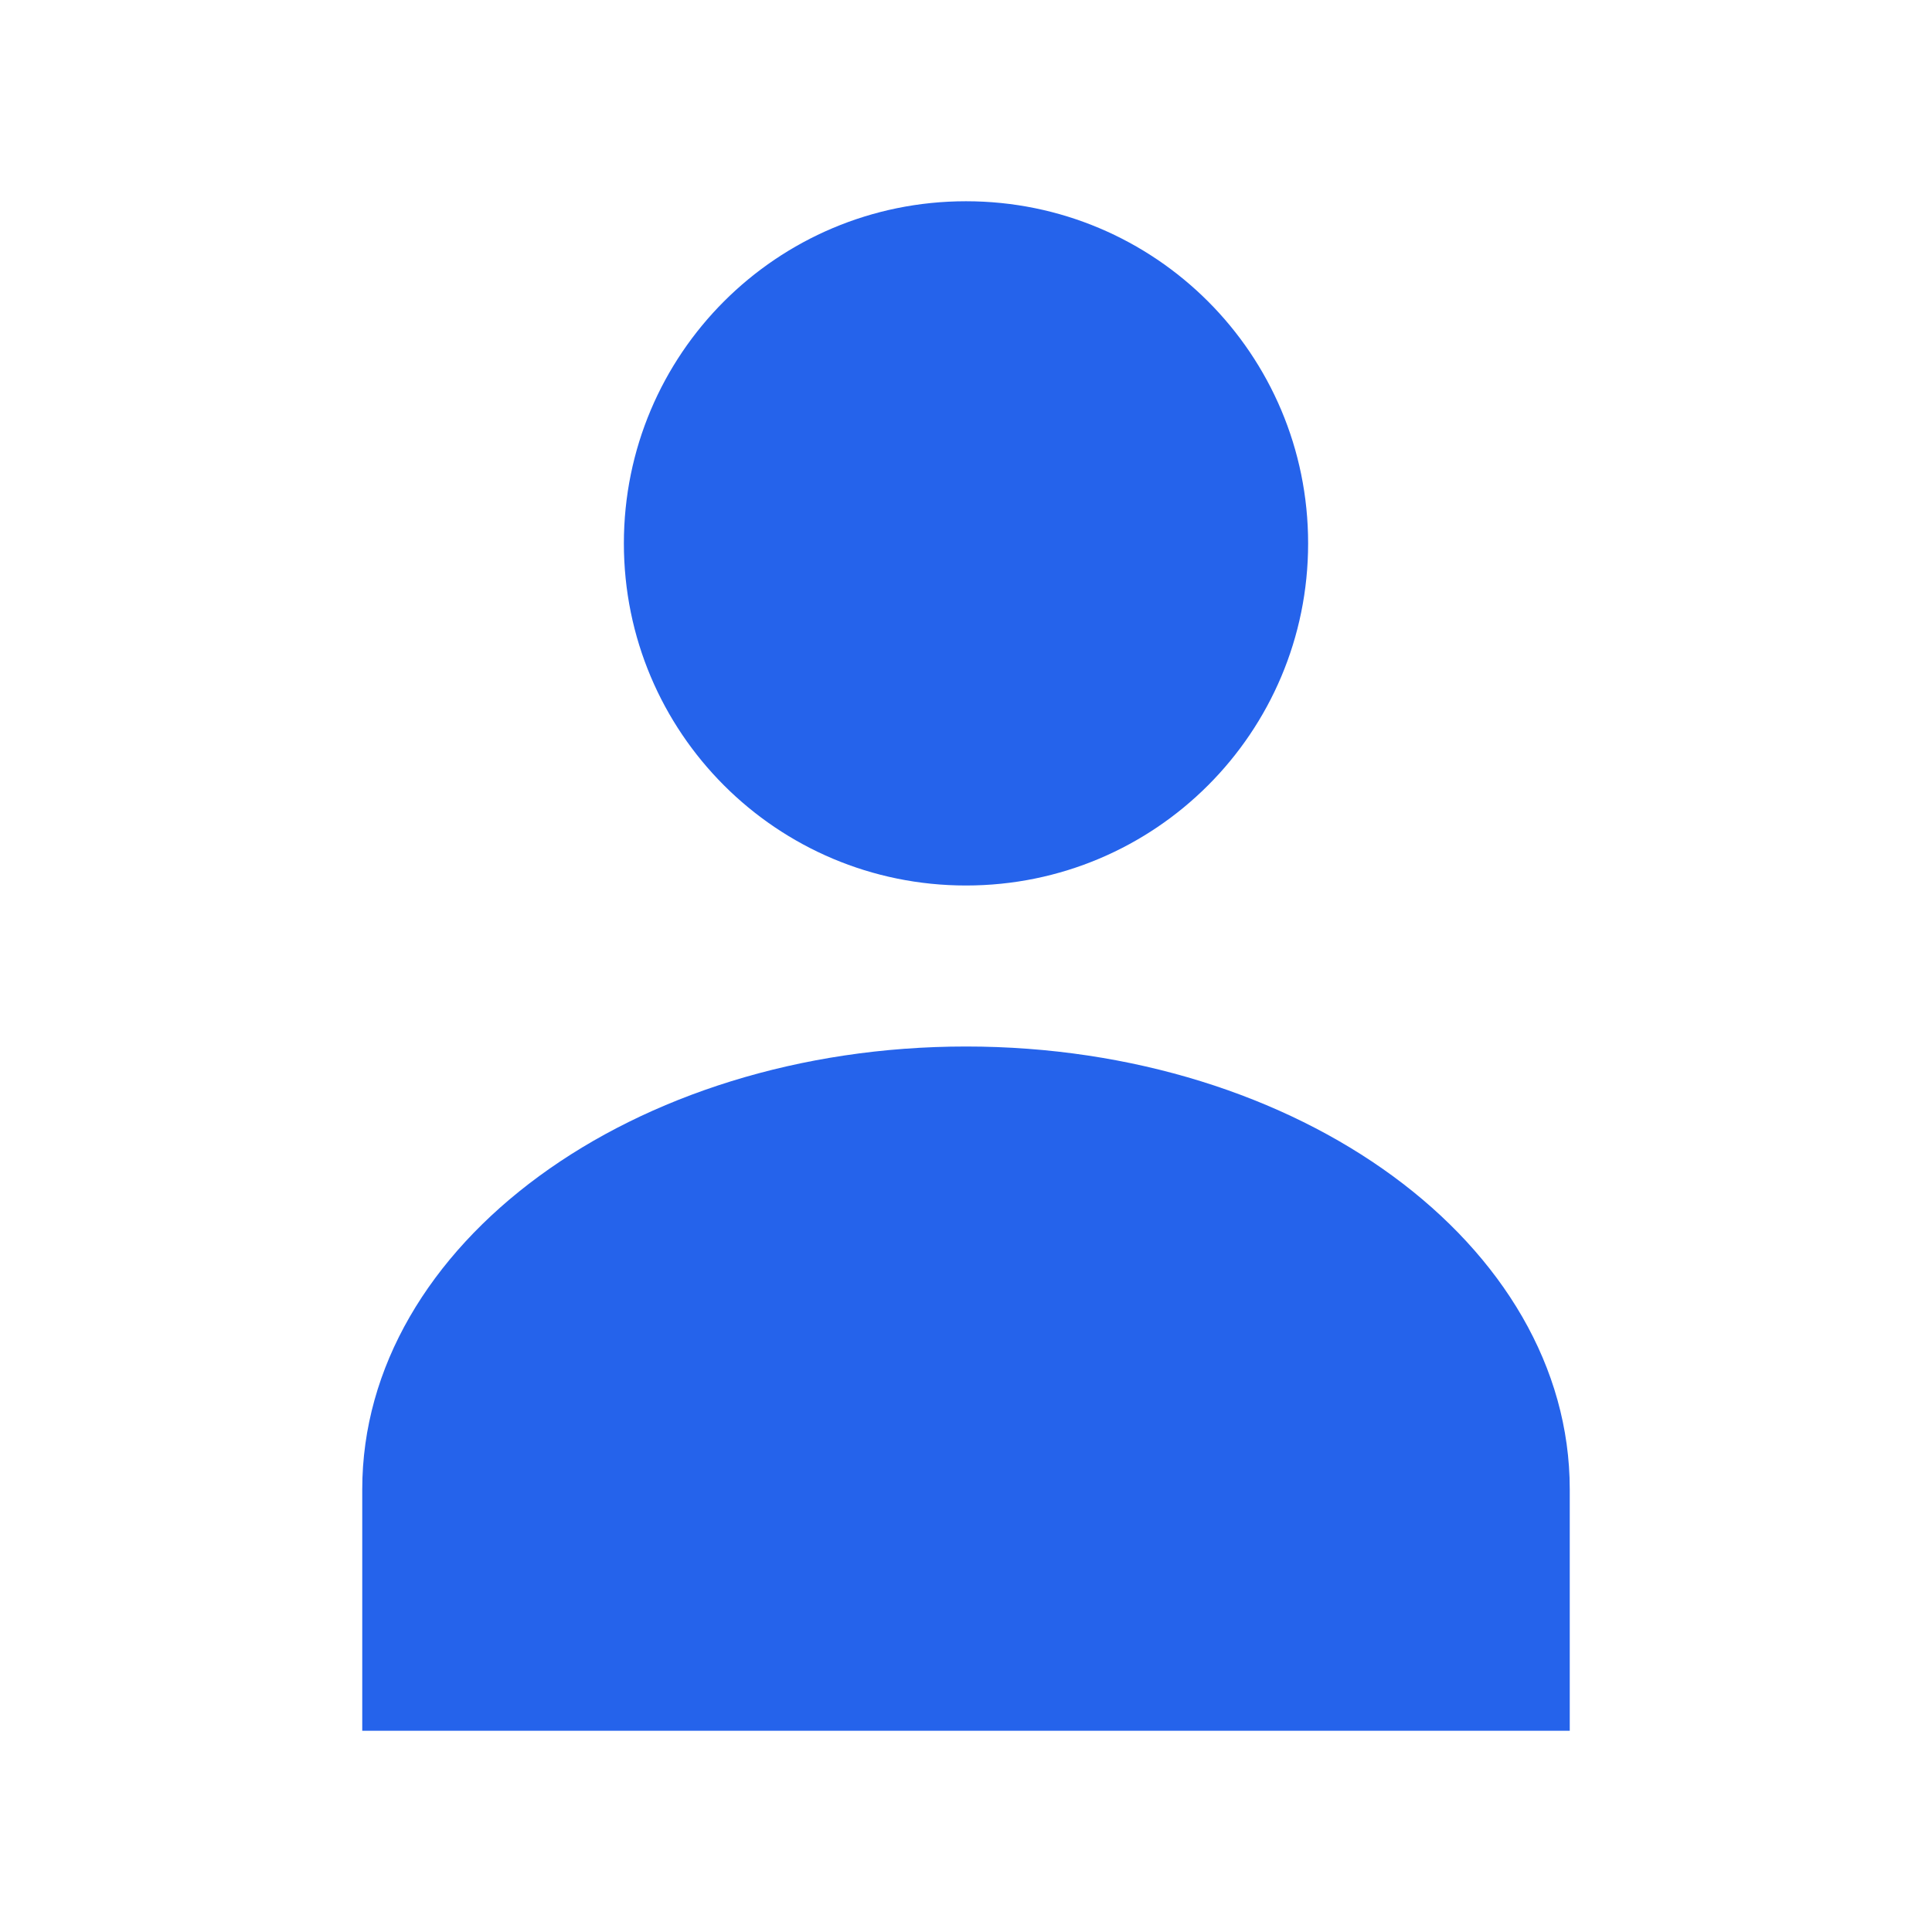
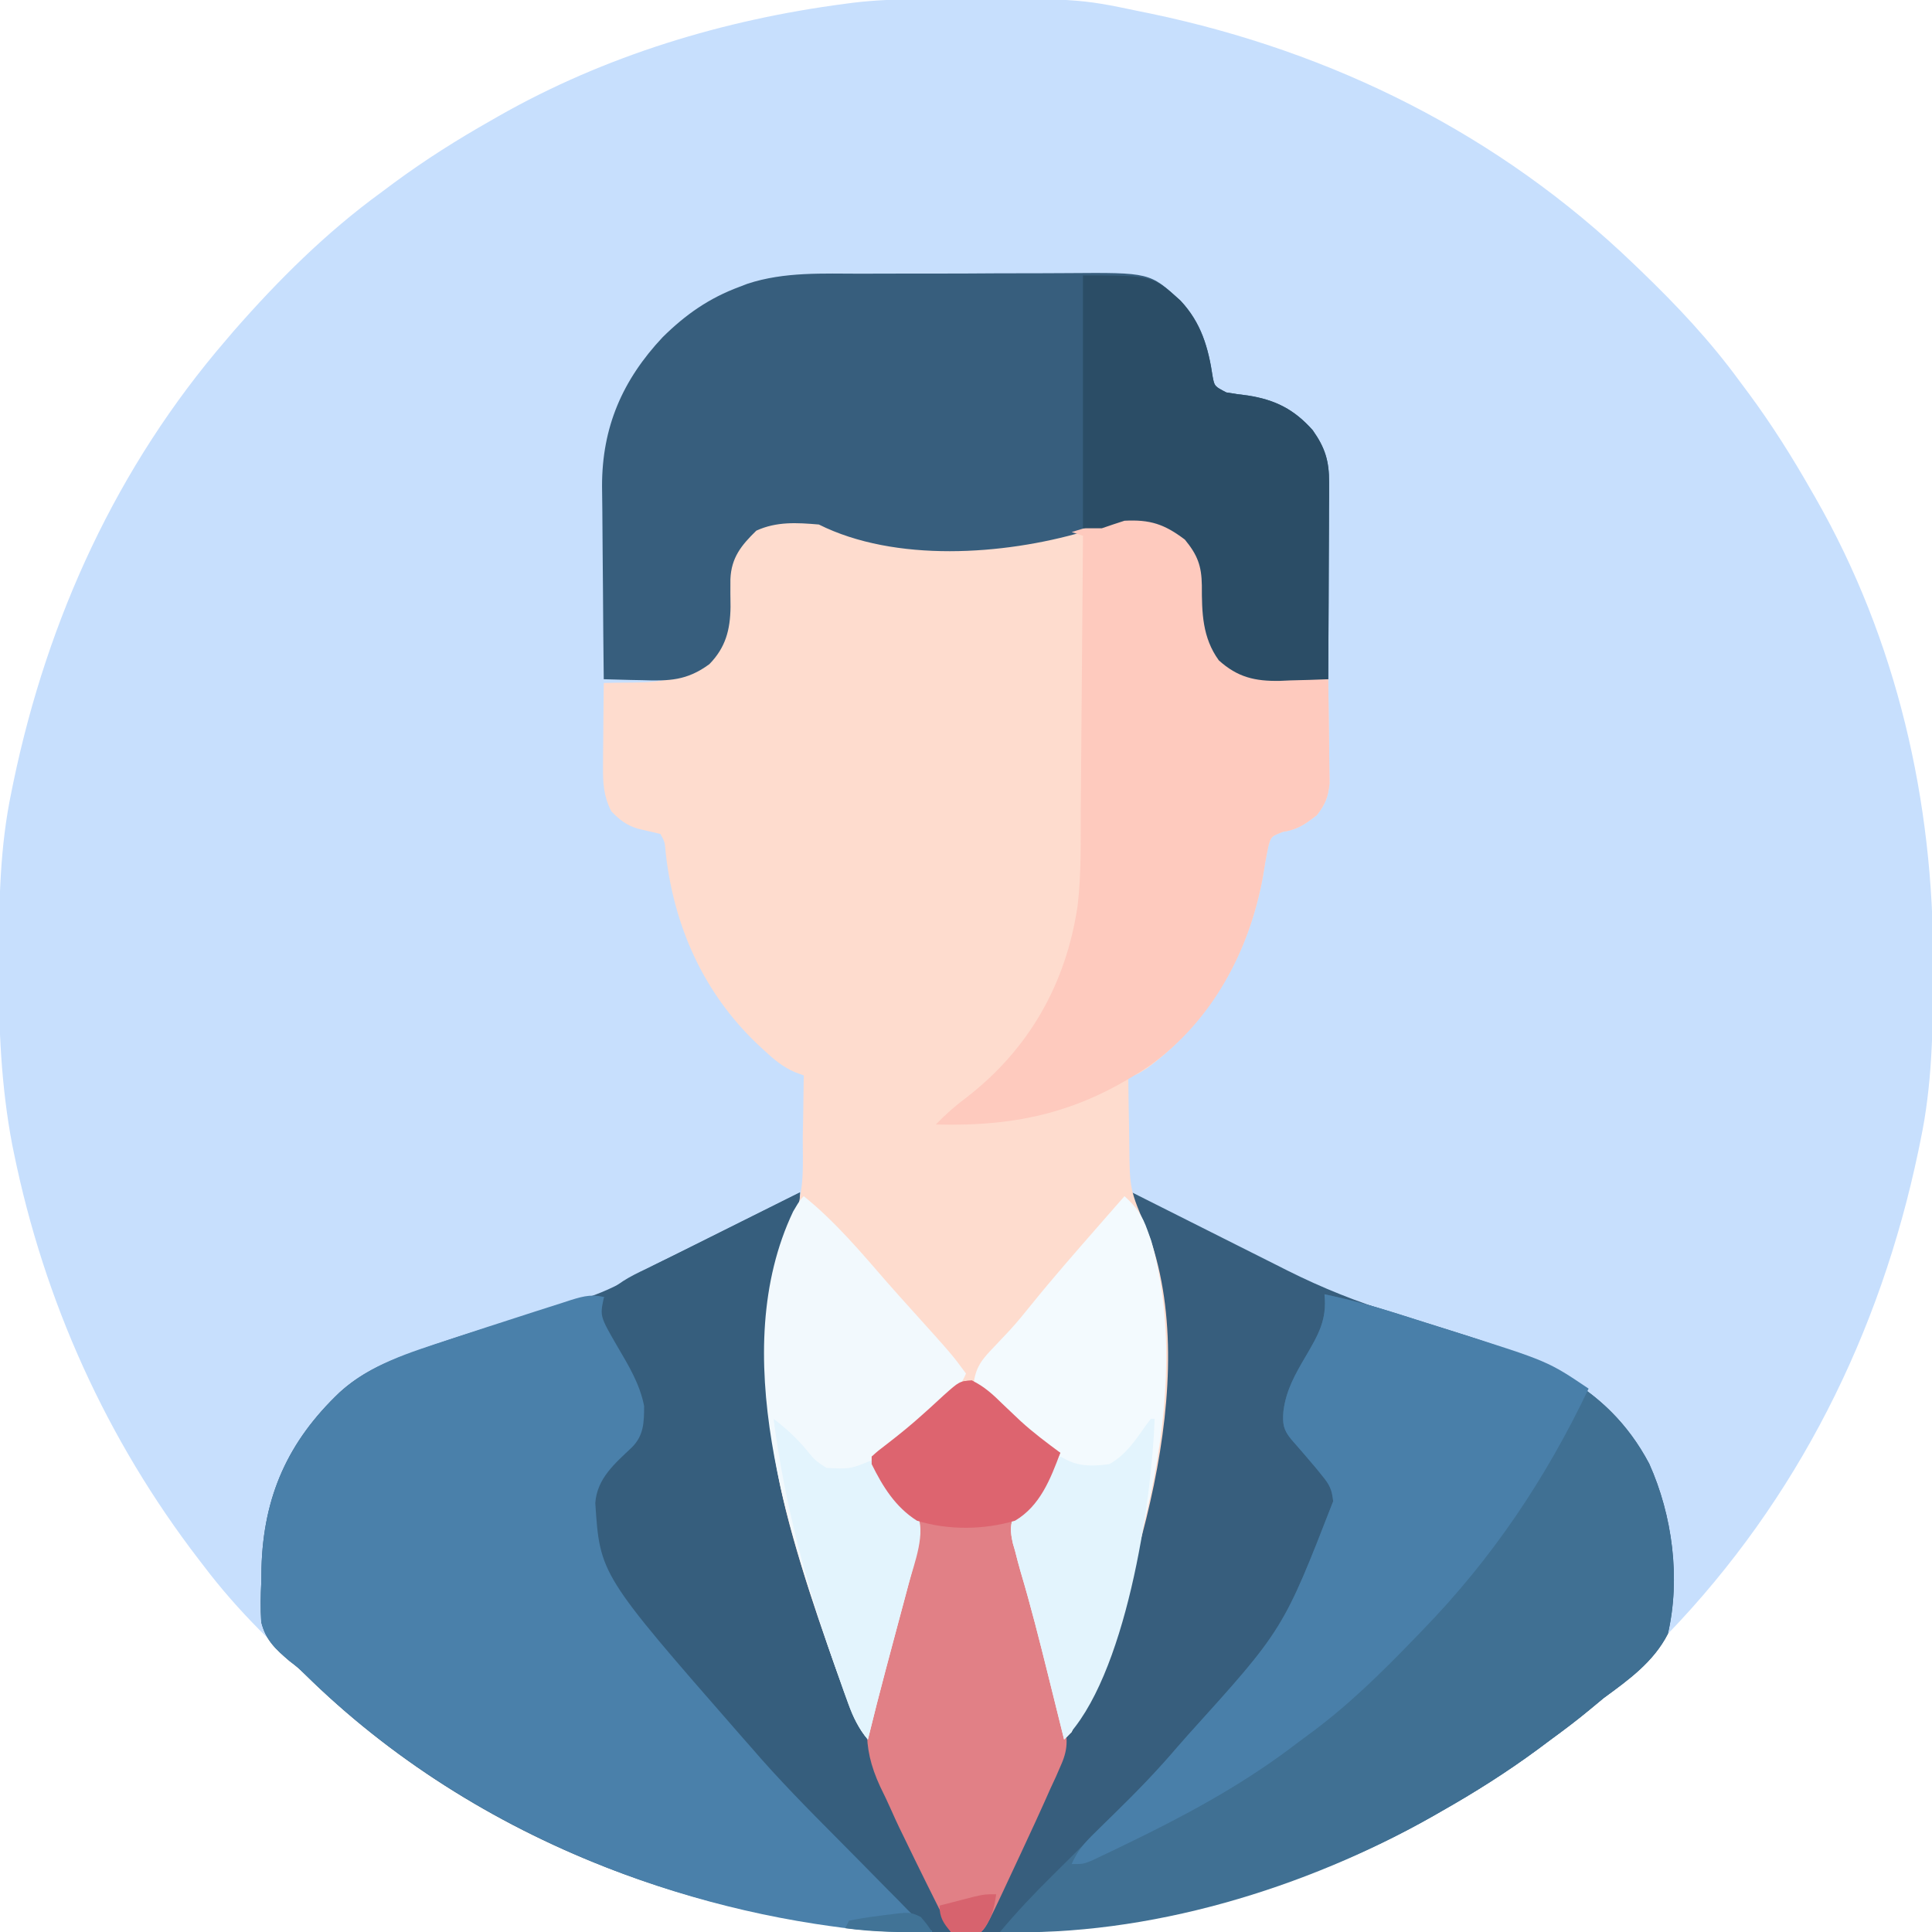
- <svg xmlns="http://www.w3.org/2000/svg" viewBox="0 0 24 24" fill="#2563eb">
-   <path d="M12 2.5c2.35 0 4.25 1.9 4.25 4.25S14.35 11 12 11 7.75 9.1 7.75 6.75 9.65 2.5 12 2.5zm0 10.5c4.14 0 7.5 2.46 7.5 5.5V21.5H4.5v-3c0-3.04 3.36-5.5 7.5-5.5z" />
+ <svg xmlns="http://www.w3.org/2000/svg" version="1.1" width="512" height="512">
+   <path d="M0 0 C1.42 -0.011 1.42 -0.011 2.868 -0.021 C42.384 -0.249 42.384 -0.249 58.867 3.203 C59.842 3.402 60.817 3.6 61.821 3.805 C110.203 13.926 154.191 35.842 189.867 70.203 C190.856 71.151 190.856 71.151 191.865 72.119 C201.353 81.263 210.093 90.56 217.867 101.203 C218.725 102.354 219.583 103.505 220.441 104.656 C226.48 112.847 231.838 121.361 236.867 130.203 C237.232 130.835 237.596 131.467 237.972 132.118 C259.578 169.866 269.344 212.633 269.18 255.828 C269.178 256.846 269.175 257.864 269.173 258.913 C269.123 273.522 268.873 287.854 265.867 302.203 C265.569 303.665 265.569 303.665 265.265 305.157 C255.145 353.539 233.228 397.527 198.867 433.203 C198.235 433.862 197.603 434.522 196.952 435.201 C187.807 444.689 178.51 453.429 167.867 461.203 C166.716 462.061 165.565 462.919 164.414 463.777 C156.223 469.816 147.717 475.187 138.867 480.203 C138.176 480.6 137.485 480.997 136.772 481.406 C99.01 502.896 56.249 512.668 13.055 512.578 C12.069 512.578 11.083 512.577 10.067 512.576 C-61.581 512.395 -124.363 482.255 -174.41 432.109 C-179.695 426.744 -184.585 421.211 -189.133 415.203 C-189.756 414.395 -189.756 414.395 -190.391 413.57 C-214.892 381.7 -231.384 345.147 -239.445 305.766 C-239.593 305.047 -239.74 304.328 -239.892 303.587 C-242.866 287.941 -243.506 272.467 -243.445 256.578 C-243.443 255.56 -243.441 254.542 -243.439 253.494 C-243.389 238.884 -243.138 224.552 -240.133 210.203 C-239.934 209.228 -239.735 208.253 -239.531 207.249 C-230.48 163.979 -212.095 123.778 -183.133 90.203 C-182.499 89.458 -181.864 88.713 -181.211 87.945 C-169.4 74.44 -156.649 61.769 -142.133 51.203 C-140.983 50.347 -139.833 49.49 -138.684 48.633 C-130.492 42.592 -121.984 37.22 -113.133 32.203 C-112.096 31.608 -112.096 31.608 -111.038 31 C-82.793 14.927 -51.27 5.403 -19.133 1.203 C-18.481 1.117 -17.83 1.031 -17.159 0.943 C-11.427 0.24 -5.771 0.029 0 0 Z " fill="#C7DFFD" transform="translate(243.1328,-0.203125)" />
+   <path d="M0 0 C0 4.509 -1.999 8.157 -3.711 12.285 C-17.971 53.381 1.639 104.715 17 143 C18.377 139.006 19.548 135.025 20.551 130.922 C20.835 129.769 21.119 128.616 21.412 127.428 C21.709 126.214 22.006 125.001 22.312 123.75 C24.567 114.58 26.865 105.441 29.665 96.419 C30.809 92.549 31.493 89.802 30 86 C28.297 83.474 26.392 81.147 24.438 78.812 C19 72.243 19 72.243 19 70 C20.695 68.477 20.695 68.477 23.125 66.625 C26.394 64.102 29.546 61.543 32.605 58.77 C33.527 57.944 33.527 57.944 34.466 57.101 C35.684 56.004 36.892 54.895 38.088 53.774 C42.267 50.046 42.267 50.046 45.559 49.84 C48.831 51.395 51.202 53.61 53.75 56.125 C54.8 57.126 55.852 58.125 56.906 59.121 C57.424 59.611 57.943 60.1 58.477 60.605 C61.792 63.641 65.389 66.328 69 69 C67.362 74.17 63.998 77.758 60.281 81.568 C58.077 84.149 57.011 85.983 56.975 89.428 C57.46 92.686 58.189 95.806 59 99 C59.173 99.706 59.347 100.412 59.526 101.139 C60.732 106.045 62.007 110.931 63.313 115.811 C64.004 118.389 64.686 120.97 65.367 123.551 C65.807 125.208 66.247 126.866 66.688 128.523 C66.991 129.667 66.991 129.667 67.3 130.834 C68.402 134.941 69.608 138.979 71 143 C86.179 104.637 106.25 51.231 91 10 C89.773 7.253 88.43 4.649 87 2 C87.33 1.34 87.66 0.68 88 0 C88.604 0.304 89.208 0.609 89.831 0.922 C96.156 4.107 102.484 7.286 108.813 10.461 C111.17 11.645 113.527 12.83 115.883 14.017 C119.282 15.729 122.684 17.435 126.086 19.141 C127.128 19.667 128.17 20.193 129.244 20.735 C138.443 25.336 147.697 29.041 157.523 32.059 C159.305 32.615 161.086 33.172 162.867 33.729 C165.62 34.584 168.373 35.437 171.127 36.288 C193.474 43.211 213.401 49.86 225.054 71.895 C231.216 85.606 233.407 102.279 230 117 C226.192 124.444 219.609 129.161 213 134 C211.74 135.026 210.488 136.062 209.246 137.109 C205.925 139.875 202.489 142.451 199 145 C197.849 145.858 196.698 146.716 195.547 147.574 C187.356 153.613 178.85 158.984 170 164 C169.309 164.397 168.617 164.794 167.905 165.203 C130.142 186.692 87.382 196.465 44.188 196.375 C43.202 196.374 42.216 196.374 41.2 196.373 C-22.039 196.214 -85.958 172.388 -131.361 127.543 C-133.068 125.893 -133.068 125.893 -135.331 124.147 C-138.995 121.012 -141.603 118.627 -142.769 113.847 C-142.995 110.253 -142.934 106.783 -142.75 103.188 C-142.735 101.993 -142.719 100.799 -142.703 99.568 C-142.206 80.528 -135.666 65.986 -122 53 C-116.468 47.964 -110.453 45.232 -103.508 42.715 C-102.681 42.413 -101.855 42.111 -101.003 41.8 C-90.329 37.962 -79.452 34.768 -68.58 31.547 C-65.85 30.736 -63.124 29.912 -60.398 29.086 C-59.586 28.849 -58.773 28.613 -57.936 28.369 C-53.01 26.868 -48.746 24.906 -44.297 22.32 C-40.269 20.006 -36.092 17.985 -31.934 15.918 C-31.014 15.459 -30.095 15 -29.147 14.527 C-26.245 13.079 -23.341 11.633 -20.438 10.188 C-18.455 9.199 -16.473 8.21 -14.49 7.221 C-9.661 4.812 -4.831 2.405 0 0 Z " fill="#375E7D" transform="translate(212,316)" />
+   <path d="M0 0 C3.49 2.4 5.964 5.483 7.863 9.281 C7.957 11.202 8.046 13.124 8.102 15.046 C8.215 25.862 8.215 25.862 12.863 35.281 C18.698 39.579 23.684 39.924 30.801 40.031 C31.771 40.061 32.741 40.091 33.74 40.121 C36.115 40.191 38.488 40.244 40.863 40.281 C40.938 44.605 40.992 48.927 41.028 53.251 C41.043 54.721 41.064 56.19 41.09 57.659 C41.126 59.777 41.143 61.894 41.156 64.012 C41.18 65.921 41.18 65.921 41.204 67.868 C40.836 71.551 40.083 73.358 37.863 76.281 C34.787 78.674 32.694 80.159 28.812 80.73 C25.743 81.937 25.743 81.937 25.041 84.338 C24.412 87.184 23.934 90.026 23.488 92.906 C19.761 112.957 9.627 130.948 -7.012 143.281 C-10.137 145.281 -10.137 145.281 -12.137 145.281 C-12.092 149.835 -12.022 154.388 -11.929 158.941 C-11.901 160.487 -11.88 162.033 -11.866 163.579 C-11.753 175.469 -11.753 175.469 -7.137 186.281 C7.995 226.118 -10.832 282.157 -27.137 319.281 C-27.797 319.941 -28.457 320.601 -29.137 321.281 C-29.353 320.406 -29.569 319.531 -29.792 318.629 C-30.8 314.554 -31.811 310.48 -32.824 306.406 C-33.097 305.309 -33.097 305.309 -33.375 304.19 C-35.66 295.005 -37.97 285.835 -40.677 276.762 C-41.206 274.947 -41.673 273.114 -42.137 271.281 C-42.32 270.64 -42.503 269.998 -42.691 269.337 C-43.392 266.163 -43.565 264.149 -42.102 261.183 C-40.588 258.988 -38.975 256.949 -37.262 254.906 C-36.139 253.503 -35.016 252.099 -33.895 250.695 C-33.391 250.086 -32.887 249.477 -32.368 248.85 C-31.055 247.285 -31.055 247.285 -30.137 245.281 C-30.7 245.038 -31.263 244.794 -31.844 244.543 C-34.57 243.043 -36.552 241.219 -38.824 239.094 C-42.168 236.047 -45.516 233.028 -49.012 230.156 C-49.71 229.576 -50.409 228.996 -51.129 228.398 C-53.041 227.108 -53.041 227.108 -55.109 227.352 C-57.797 228.584 -59.554 230.246 -61.699 232.281 C-65.435 235.739 -69.218 239.094 -73.137 242.344 C-74.044 243.098 -74.952 243.852 -75.887 244.629 C-78.137 246.281 -78.137 246.281 -80.137 246.281 C-78.721 248.178 -77.304 250.074 -75.887 251.969 C-75.098 253.024 -74.309 254.08 -73.496 255.168 C-71.255 258.264 -71.255 258.264 -68.777 260.676 C-66.215 264.745 -67.608 268.888 -68.6 273.379 C-69.143 275.579 -69.723 277.766 -70.316 279.953 C-70.53 280.757 -70.743 281.56 -70.963 282.388 C-71.641 284.937 -72.326 287.484 -73.012 290.031 C-73.687 292.558 -74.361 295.085 -75.034 297.612 C-75.469 299.242 -75.904 300.872 -76.339 302.502 C-78.005 308.746 -79.603 315.004 -81.137 321.281 C-83.623 318.262 -85.008 315.42 -86.336 311.75 C-86.737 310.644 -87.137 309.538 -87.55 308.398 C-87.971 307.205 -88.391 306.011 -88.824 304.781 C-89.151 303.856 -89.151 303.856 -89.485 302.911 C-101.629 268.416 -117.488 222.47 -103.137 186.281 C-102.446 185.177 -101.755 184.072 -101.043 182.934 C-97.687 176.402 -98.452 168.459 -98.387 161.281 C-98.359 159.728 -98.329 158.174 -98.297 156.621 C-98.223 152.841 -98.174 149.062 -98.137 145.281 C-98.903 144.997 -99.67 144.713 -100.46 144.42 C-103.853 142.977 -106.287 140.827 -108.949 138.344 C-109.738 137.61 -109.738 137.61 -110.542 136.861 C-124.782 123.248 -132.503 105.754 -134.707 86.441 C-134.949 83.387 -134.949 83.387 -136.137 81.281 C-138.113 80.82 -140.089 80.359 -142.066 79.902 C-145.109 78.99 -146.939 77.544 -149.137 75.281 C-151.176 71.259 -151.371 67.925 -151.332 63.449 C-151.326 62.157 -151.319 60.865 -151.312 59.533 C-151.296 58.178 -151.279 56.824 -151.262 55.469 C-151.252 54.094 -151.243 52.72 -151.234 51.346 C-151.211 47.991 -151.178 44.636 -151.137 41.281 C-149.942 41.255 -148.747 41.23 -147.516 41.203 C-135.161 41.139 -135.161 41.139 -124.137 36.281 C-119.355 30.781 -118.467 25.754 -118.574 18.656 C-118.639 12.273 -118.424 8.414 -114.137 3.281 C-108.569 -1.624 -105.229 -2.052 -97.914 -2.012 C-92.728 -1.61 -87.999 -0.295 -83.035 1.211 C-74.06 3.801 -65.266 4.643 -55.949 4.594 C-54.856 4.59 -53.762 4.585 -52.635 4.581 C-39.896 4.404 -28.467 1.944 -16.32 -1.949 C-10.097 -3.453 -5.527 -3.005 0 0 Z " fill="#FEDCCE" transform="translate(311.1367,139.7188)" />
+   <path d="M0 0 C2.068 -0.007 4.136 -0.015 6.203 -0.023 C10.521 -0.036 14.839 -0.038 19.156 -0.032 C24.67 -0.026 30.182 -0.057 35.695 -0.097 C39.96 -0.123 44.224 -0.126 48.489 -0.122 C50.521 -0.124 52.553 -0.134 54.585 -0.152 C76.476 -0.323 76.476 -0.323 84.59 7.21 C90.081 12.953 91.959 19.641 93.09 27.332 C93.575 29.84 93.575 29.84 96.715 31.469 C98.602 31.796 100.5 32.06 102.402 32.281 C109.677 33.415 114.692 35.96 119.59 41.469 C122.889 46.127 123.967 49.666 123.942 55.361 C123.942 57.102 123.942 57.102 123.941 58.878 C123.931 60.121 123.921 61.364 123.91 62.645 C123.907 63.925 123.904 65.205 123.902 66.524 C123.894 69.916 123.874 73.307 123.852 76.699 C123.832 80.164 123.823 83.63 123.812 87.096 C123.79 93.887 123.757 100.678 123.715 107.469 C120.382 107.616 117.05 107.703 113.715 107.781 C112.78 107.823 111.846 107.865 110.883 107.908 C104.309 108.023 99.679 106.961 94.715 102.469 C90.334 96.433 90.21 89.8 90.217 82.585 C90.136 77.44 89.089 74.569 85.715 70.469 C80.483 66.518 76.259 64.8 69.715 65.469 C66.02 66.282 62.405 67.336 58.777 68.406 C37.697 74.566 8.949 76.586 -11.285 66.469 C-17.118 65.977 -22.464 65.638 -27.848 68.094 C-31.843 71.986 -34.474 75.247 -34.719 80.93 C-34.748 83.39 -34.723 85.845 -34.686 88.305 C-34.768 94.35 -35.967 99.041 -40.285 103.469 C-46.224 107.852 -50.987 107.976 -58.223 107.719 C-59.193 107.701 -60.163 107.683 -61.162 107.664 C-63.538 107.617 -65.911 107.552 -68.285 107.469 C-68.378 99.592 -68.449 91.716 -68.492 83.839 C-68.513 80.18 -68.541 76.522 -68.587 72.863 C-68.631 69.323 -68.654 65.783 -68.665 62.243 C-68.675 60.255 -68.707 58.268 -68.738 56.281 C-68.742 40.621 -63.311 28.167 -52.676 16.828 C-46.546 10.779 -40.359 6.459 -32.285 3.469 C-31.241 3.067 -31.241 3.067 -30.176 2.658 C-20.374 -0.552 -10.192 -0.004 0 0 Z " fill="#375E7D" transform="translate(228.2852,72.53125)" />
+   <path d="M0 0 C-0.103 0.801 -0.206 1.601 -0.312 2.426 C0.129 7.471 2.476 10.875 5 15.188 C11.5 26.978 11.5 26.978 10.801 33.707 C9.276 38.073 6.3 40.884 3 44 C-1.17 49.048 -2.46 51.308 -2 58 C-1.027 60.761 -0.031 63.206 1.25 65.812 C1.603 66.543 1.956 67.274 2.319 68.027 C18.351 100.122 45.557 126.795 70.75 151.75 C73.643 154.617 76.534 157.487 79.422 160.359 C80.415 161.34 80.415 161.34 81.429 162.341 C82.971 163.875 84.489 165.435 86 167 C86 167.33 86 167.66 86 168 C76.716 168.205 67.807 167.745 58.625 166.375 C57.42 166.198 56.216 166.02 54.975 165.837 C4.898 158.084 -44.098 135.361 -80.361 99.543 C-82.068 97.893 -82.068 97.893 -84.331 96.147 C-87.995 93.012 -90.603 90.627 -91.769 85.847 C-91.995 82.253 -91.934 78.783 -91.75 75.188 C-91.735 73.993 -91.719 72.799 -91.703 71.568 C-91.206 52.528 -84.666 37.986 -71 25 C-62.747 17.487 -52.395 14.42 -42 11 C-41.286 10.764 -40.571 10.528 -39.836 10.284 C-34.789 8.616 -29.736 6.969 -24.676 5.341 C-22.936 4.781 -21.197 4.218 -19.459 3.653 C-16.988 2.852 -14.512 2.064 -12.035 1.281 C-11.285 1.036 -10.534 0.79 -9.761 0.538 C-6.066 -0.614 -3.692 -1.156 0 0 Z " fill="#4A80AA" transform="translate(161,344)" />
+   <path d="M0 0 C6.266 1.315 12.327 2.924 18.426 4.863 C19.295 5.137 20.163 5.411 21.059 5.693 C22.885 6.27 24.711 6.849 26.537 7.43 C29.293 8.306 32.051 9.172 34.811 10.037 C56.265 16.811 74.91 23.822 86.054 44.895 C92.216 58.606 94.407 75.279 91 90 C87.192 97.444 80.609 102.161 74 107 C72.74 108.026 71.488 109.062 70.246 110.109 C66.925 112.875 63.489 115.451 60 118 C58.849 118.858 57.698 119.716 56.547 120.574 C48.356 126.613 39.85 131.984 31 137 C30.309 137.397 29.617 137.794 28.905 138.203 C-4.968 157.479 -46.723 170.23 -86 169 C-81.643 163.783 -77.056 158.935 -72.223 154.16 C-71.493 153.434 -70.764 152.709 -70.012 151.961 C-66.92 148.885 -63.822 145.816 -60.725 142.745 C-58.451 140.49 -56.181 138.231 -53.91 135.973 C-53.221 135.292 -52.533 134.612 -51.823 133.911 C-47.335 129.445 -43.121 124.806 -39 120 C-38.039 118.905 -37.077 117.811 -36.113 116.719 C-10.93 88.874 -10.93 88.874 2.309 54.855 C1.968 51.702 1.368 50.479 -0.625 48.062 C-1.168 47.391 -1.71 46.719 -2.27 46.027 C-2.841 45.358 -3.412 44.689 -4 44 C-4.561 43.341 -5.121 42.683 -5.699 42.004 C-6.724 40.81 -7.757 39.623 -8.801 38.445 C-10.946 35.86 -11.144 34.248 -10.879 30.977 C-10.183 25.392 -7.749 21.17 -4.938 16.375 C-1.602 10.678 0.709 6.7 0 0 Z " fill="#407093" transform="translate(351,343)" />
+   <path d="M0 0 C3.49 2.4 5.964 5.483 7.863 9.281 C7.957 11.202 8.046 13.124 8.102 15.046 C8.215 25.862 8.215 25.862 12.863 35.281 C18.698 39.579 23.684 39.924 30.801 40.031 C32.256 40.076 32.256 40.076 33.74 40.121 C36.115 40.191 38.488 40.244 40.863 40.281 C40.938 44.605 40.992 48.927 41.028 53.251 C41.043 54.721 41.064 56.19 41.09 57.659 C41.126 59.777 41.143 61.894 41.156 64.012 C41.172 65.284 41.188 66.557 41.204 67.868 C40.836 71.551 40.083 73.358 37.863 76.281 C34.787 78.674 32.694 80.159 28.812 80.73 C25.743 81.937 25.743 81.937 25.041 84.338 C24.412 87.184 23.934 90.026 23.488 92.906 C19.859 112.43 10.117 130.714 -6.297 142.562 C-24.592 154.95 -41.297 158.869 -63.137 158.281 C-60.538 155.589 -57.891 153.258 -54.887 151.031 C-38.397 138.233 -28.633 120.988 -25.567 100.374 C-24.544 91.792 -24.772 83.078 -24.723 74.449 C-24.704 72.36 -24.684 70.271 -24.664 68.182 C-24.613 62.726 -24.573 57.27 -24.536 51.814 C-24.496 46.229 -24.445 40.645 -24.395 35.061 C-24.298 24.134 -24.214 13.208 -24.137 2.281 C-25.127 1.951 -26.117 1.621 -27.137 1.281 C-24.953 0.603 -22.764 -0.061 -20.574 -0.719 C-19.356 -1.09 -18.138 -1.461 -16.883 -1.844 C-10.403 -3.357 -5.774 -3.139 0 0 Z " fill="#FECABE" transform="translate(311.1367,139.7188)" />
+   <path d="M0 0 C0 4.509 -1.999 8.157 -3.711 12.285 C-20.949 61.962 9.122 128.343 29.573 172.886 C31.417 176.91 33.228 180.947 35.039 184.986 C36.686 188.66 38.343 192.33 40 196 C36.921 196.313 35.452 196.322 32.889 194.497 C31.845 193.441 31.845 193.441 30.78 192.363 C29.982 191.568 29.184 190.773 28.362 189.954 C27.513 189.082 26.664 188.211 25.789 187.312 C24.903 186.421 24.016 185.53 23.103 184.612 C20.746 182.237 18.4 179.851 16.059 177.46 C14.164 175.531 12.259 173.612 10.353 171.694 C2.353 163.642 -5.612 155.624 -13 147 C-13.961 145.905 -14.923 144.811 -15.887 143.719 C-52.995 101.253 -52.995 101.253 -54.242 82.324 C-53.763 75.745 -49.033 71.837 -44.488 67.516 C-41.361 64.33 -41.318 60.915 -41.301 56.617 C-42.436 50.744 -45.438 45.852 -48.443 40.727 C-53.012 32.816 -53.012 32.816 -52 28 C-48.914 24.235 -45.13 22.331 -40.812 20.281 C-39.372 19.58 -37.932 18.878 -36.492 18.176 C-35.751 17.818 -35.009 17.459 -34.245 17.09 C-30.626 15.333 -27.033 13.524 -23.438 11.719 C-22.031 11.015 -20.625 10.312 -19.219 9.609 C-18.527 9.263 -17.834 8.917 -17.121 8.561 C-11.414 5.707 -5.707 2.854 0 0 Z " fill="#365E7D" transform="translate(212,316)" />
+   <path d="M0 0 C6.266 1.315 12.327 2.924 18.426 4.863 C19.295 5.137 20.163 5.411 21.059 5.693 C22.885 6.27 24.711 6.849 26.537 7.43 C29.293 8.306 32.051 9.172 34.811 10.037 C59.219 17.744 59.219 17.744 70 25 C58.671 48.827 44.429 70.046 26 89 C25.34 89.686 24.68 90.372 24 91.079 C15.06 100.337 6.075 109.191 -4.336 116.785 C-6.008 118.006 -7.658 119.251 -9.309 120.5 C-22.761 130.545 -37.413 138.392 -52.5 145.688 C-53.593 146.217 -54.686 146.747 -55.812 147.292 C-56.833 147.777 -57.854 148.262 -58.906 148.762 C-59.817 149.194 -60.728 149.627 -61.666 150.073 C-64 151 -64 151 -67 151 C-65.519 147.547 -63.572 145.351 -60.895 142.734 C-60.075 141.926 -59.256 141.118 -58.412 140.285 C-57.125 139.03 -57.125 139.03 -55.812 137.75 C-49.959 132.018 -44.31 126.24 -39 120 C-38.039 118.905 -37.077 117.811 -36.113 116.719 C-10.93 88.874 -10.93 88.874 2.309 54.855 C1.968 51.702 1.368 50.479 -0.625 48.062 C-1.168 47.391 -1.71 46.719 -2.27 46.027 C-2.841 45.358 -3.412 44.689 -4 44 C-4.561 43.341 -5.121 42.683 -5.699 42.004 C-6.724 40.81 -7.757 39.623 -8.801 38.445 C-10.946 35.86 -11.144 34.248 -10.879 30.977 C-10.183 25.392 -7.749 21.17 -4.938 16.375 C-1.602 10.678 0.709 6.7 0 0 Z " fill="#497FA9" transform="translate(351,343)" />
+   <path d="M0 0 C3.272 1.555 5.644 3.77 8.191 6.285 C9.241 7.287 10.293 8.285 11.348 9.281 C12.125 10.016 12.125 10.016 12.918 10.765 C16.233 13.801 19.831 16.489 23.441 19.16 C21.804 24.33 18.439 27.918 14.723 31.729 C12.516 34.312 11.452 36.145 11.416 39.594 C11.9 42.852 12.628 45.968 13.441 49.16 C13.615 49.859 13.788 50.558 13.967 51.278 C15.388 56.987 16.907 62.668 18.441 68.348 C19.122 70.884 19.802 73.422 20.479 75.96 C20.898 77.525 21.318 79.09 21.741 80.655 C22.322 82.82 22.882 84.989 23.441 87.16 C23.657 87.934 23.872 88.708 24.094 89.505 C25.333 94.295 25.708 97.251 23.617 101.918 C23.17 102.945 22.724 103.973 22.263 105.031 C21.765 106.105 21.267 107.179 20.754 108.285 C20.256 109.407 19.758 110.529 19.245 111.685 C17.675 115.192 16.065 118.678 14.441 122.16 C13.916 123.293 13.39 124.426 12.848 125.593 C3.975 144.627 3.975 144.627 2.441 146.16 C-0.229 146.301 -2.883 146.203 -5.559 146.16 C-9.842 137.697 -14.069 129.207 -18.184 120.66 C-18.531 119.951 -18.878 119.243 -19.236 118.512 C-19.96 116.998 -20.657 115.471 -21.334 113.934 C-22.272 111.81 -23.273 109.714 -24.301 107.632 C-29.483 96.465 -28.252 88.793 -24.746 77.285 C-24.301 75.695 -23.86 74.103 -23.424 72.51 C-22.373 68.706 -21.272 64.92 -20.146 61.138 C-19.092 57.591 -18.08 54.032 -17.075 50.47 C-16.665 49.032 -16.239 47.598 -15.794 46.17 C-14.67 42.427 -14.141 39.845 -15.559 36.16 C-17.26 33.633 -19.167 31.307 -21.121 28.973 C-26.559 22.403 -26.559 22.403 -26.559 20.16 C-24.863 18.637 -24.863 18.637 -22.434 16.785 C-19.165 14.262 -16.013 11.703 -12.953 8.93 C-12.339 8.379 -11.725 7.829 -11.092 7.261 C-9.874 6.164 -8.667 5.055 -7.47 3.934 C-3.292 0.206 -3.292 0.206 0 0 Z " fill="#E18086" transform="translate(257.5586,365.8398)" />
+   <path d="M0 0 C18.406 0 18.406 0 25.84 6.645 C31.269 12.525 33.231 19.084 34.375 26.863 C34.86 29.371 34.86 29.371 38 31 C39.887 31.327 41.785 31.591 43.688 31.812 C50.962 32.946 55.977 35.492 60.875 41 C64.174 45.658 65.252 49.197 65.227 54.892 C65.227 56.053 65.227 57.213 65.227 58.41 C65.216 59.652 65.206 60.895 65.195 62.176 C65.192 63.456 65.19 64.736 65.187 66.055 C65.179 69.447 65.16 72.838 65.137 76.23 C65.117 79.696 65.108 83.161 65.098 86.627 C65.076 93.418 65.042 100.209 65 107 C61.667 107.147 58.335 107.235 55 107.312 C54.065 107.354 53.131 107.396 52.168 107.439 C45.594 107.554 40.964 106.492 36 102 C31.62 95.965 31.495 89.331 31.502 82.116 C31.421 76.971 30.374 74.1 27 70 C21.557 65.89 17.806 64.654 11 65 C8.992 65.643 6.991 66.307 5 67 C3.35 67 1.7 67 0 67 C0 44.89 0 22.78 0 0 Z " fill="#2B4D66" transform="translate(287,73)" />
+   <path d="M0 0 C8.367 6.73 15.2 14.892 22.223 22.973 C24.294 25.335 26.395 27.668 28.5 30 C39.335 42.019 39.335 42.019 43 47 C39.276 55.958 27.626 63.4 20 69 C19.34 69 18.68 69 18 69 C19.416 70.897 20.832 72.792 22.25 74.688 C23.039 75.743 23.828 76.799 24.641 77.887 C26.881 80.983 26.881 80.983 29.359 83.395 C31.921 87.463 30.529 91.606 29.537 96.098 C28.993 98.298 28.414 100.485 27.82 102.672 C27.607 103.476 27.393 104.279 27.174 105.107 C26.496 107.656 25.811 110.203 25.125 112.75 C24.45 115.277 23.776 117.804 23.102 120.331 C22.668 121.961 22.233 123.591 21.797 125.221 C20.132 131.464 18.534 137.722 17 144 C14.514 140.981 13.128 138.139 11.801 134.469 C11.2 132.81 11.2 132.81 10.587 131.117 C9.956 129.327 9.956 129.327 9.312 127.5 C8.985 126.574 8.985 126.574 8.652 125.63 C-4.077 89.473 -20.443 41.262 -2.812 4.062 C-1 1 -1 1 0 0 Z " fill="#F2F9FD" transform="translate(213,317)" />
+   <path d="M0 0 C3.142 2.826 4.742 5.14 6.125 9.125 C6.437 9.994 6.749 10.863 7.07 11.758 C18.823 52.746 2.567 104.277 -14 142 C-14.99 142.99 -14.99 142.99 -16 144 C-16.216 143.125 -16.432 142.25 -16.655 141.348 C-17.663 137.273 -18.674 133.199 -19.688 129.125 C-19.869 128.394 -20.051 127.662 -20.238 126.909 C-22.523 117.723 -24.833 108.554 -27.54 99.481 C-28.069 97.666 -28.536 95.833 -29 94 C-29.183 93.359 -29.366 92.717 -29.555 92.056 C-30.255 88.882 -30.428 86.868 -28.966 83.901 C-27.451 81.707 -25.838 79.668 -24.125 77.625 C-23.002 76.222 -21.88 74.818 -20.758 73.414 C-20.002 72.501 -20.002 72.501 -19.231 71.569 C-17.919 70.004 -17.919 70.004 -17 68 C-17.563 67.756 -18.127 67.513 -18.707 67.262 C-21.433 65.762 -23.415 63.938 -25.688 61.812 C-30.271 57.603 -35.026 53.736 -40 50 C-39.529 45.305 -37.735 43.22 -34.5 39.875 C-33.577 38.901 -32.657 37.924 -31.738 36.945 C-31.275 36.453 -30.812 35.961 -30.334 35.454 C-28.354 33.297 -26.523 31.031 -24.688 28.75 C-18.974 21.676 -12.982 14.847 -7 8 C-6.212 7.098 -5.425 6.195 -4.613 5.266 C-3.077 3.509 -1.54 1.753 0 0 Z " fill="#F3FAFE" transform="translate(298,317)" />
+   <path d="M0 0 C0.33 0 0.66 0 1 0 C0.194 22.455 -6.702 68.702 -23 85 C-23.216 84.125 -23.432 83.25 -23.655 82.348 C-24.663 78.273 -25.674 74.199 -26.688 70.125 C-26.869 69.394 -27.051 68.662 -27.238 67.909 C-29.523 58.723 -31.833 49.554 -34.54 40.481 C-35.069 38.666 -35.536 36.833 -36 35 C-36.19 34.366 -36.379 33.732 -36.574 33.078 C-37.331 29.79 -37.426 27.827 -35.856 24.775 C-34.193 22.413 -32.427 20.207 -30.562 18 C-29.938 17.225 -29.313 16.451 -28.67 15.652 C-27.132 13.751 -25.576 11.869 -24 10 C-23.385 10.323 -22.77 10.646 -22.136 10.979 C-18.511 12.711 -14.927 12.551 -11 12 C-6.631 9.562 -4.081 5.63 -1.234 1.609 C-0.827 1.078 -0.42 0.547 0 0 Z " fill="#E3F4FD" transform="translate(305,376)" />
+   <path d="M0 0 C3.27 2.505 6.049 5.027 8.688 8.188 C10.997 11.031 10.997 11.031 14 13 C20.286 13.317 20.286 13.317 26 11 C27.605 12.916 29.209 14.832 30.812 16.75 C31.264 17.289 31.716 17.828 32.182 18.383 C33.462 19.916 34.731 21.458 36 23 C36.623 23.624 37.245 24.248 37.887 24.891 C40.607 30.045 37.286 38.273 35.82 43.672 C35.5 44.877 35.5 44.877 35.174 46.107 C34.496 48.656 33.811 51.203 33.125 53.75 C32.45 56.277 31.776 58.804 31.102 61.331 C30.668 62.961 30.233 64.591 29.797 66.221 C28.132 72.464 26.534 78.722 25 85 C22.514 81.981 21.128 79.139 19.801 75.469 C19.4 74.362 18.999 73.256 18.586 72.116 C18.166 70.923 17.746 69.73 17.312 68.5 C16.874 67.257 16.436 66.014 15.984 64.733 C8.567 43.488 2.901 22.347 0 0 Z " fill="#E3F4FD" transform="translate(205,376)" />
+   <path d="M0 0 C3.272 1.555 5.644 3.77 8.191 6.285 C9.241 7.287 10.293 8.285 11.348 9.281 C12.125 10.016 12.125 10.016 12.918 10.765 C16.233 13.801 19.831 16.489 23.441 19.16 C20.822 26.116 18.094 33.217 11.441 37.16 C3.136 39.618 -6.271 39.712 -14.559 37.16 C-20.268 33.547 -23.627 28.117 -26.559 22.16 C-26.559 21.5 -26.559 20.84 -26.559 20.16 C-24.863 18.637 -24.863 18.637 -22.434 16.785 C-19.165 14.262 -16.013 11.703 -12.953 8.93 C-12.339 8.379 -11.725 7.829 -11.092 7.261 C-9.874 6.164 -8.667 5.055 -7.47 3.934 C-3.292 0.206 -3.292 0.206 0 0 Z " fill="#DD646F" transform="translate(257.5586,365.8398)" />
+   <path d="M0 0 C-0.564 3.951 -1.322 6.976 -4 10 C-6.805 10.732 -9.198 10.747 -12 10 C-14.028 7.591 -15 6.17 -15 3 C-13.064 2.496 -11.126 1.997 -9.188 1.5 C-8.109 1.222 -7.03 0.943 -5.918 0.656 C-3 0 -3 0 0 0 Z " fill="#D7636E" transform="translate(264,502)" />
+   <path d="M0 0 C1.75 2.062 1.75 2.062 3 4 C-4.755 4.099 -12.311 4.061 -20 3 C-19.67 2.34 -19.34 1.68 -19 1 C-16.539 0.492 -14.174 0.113 -11.688 -0.188 C-10.671 -0.33 -10.671 -0.33 -9.635 -0.475 C-2.861 -1.342 -2.861 -1.342 0 0 Z " fill="#417396" transform="translate(244,508)" />
</svg>
